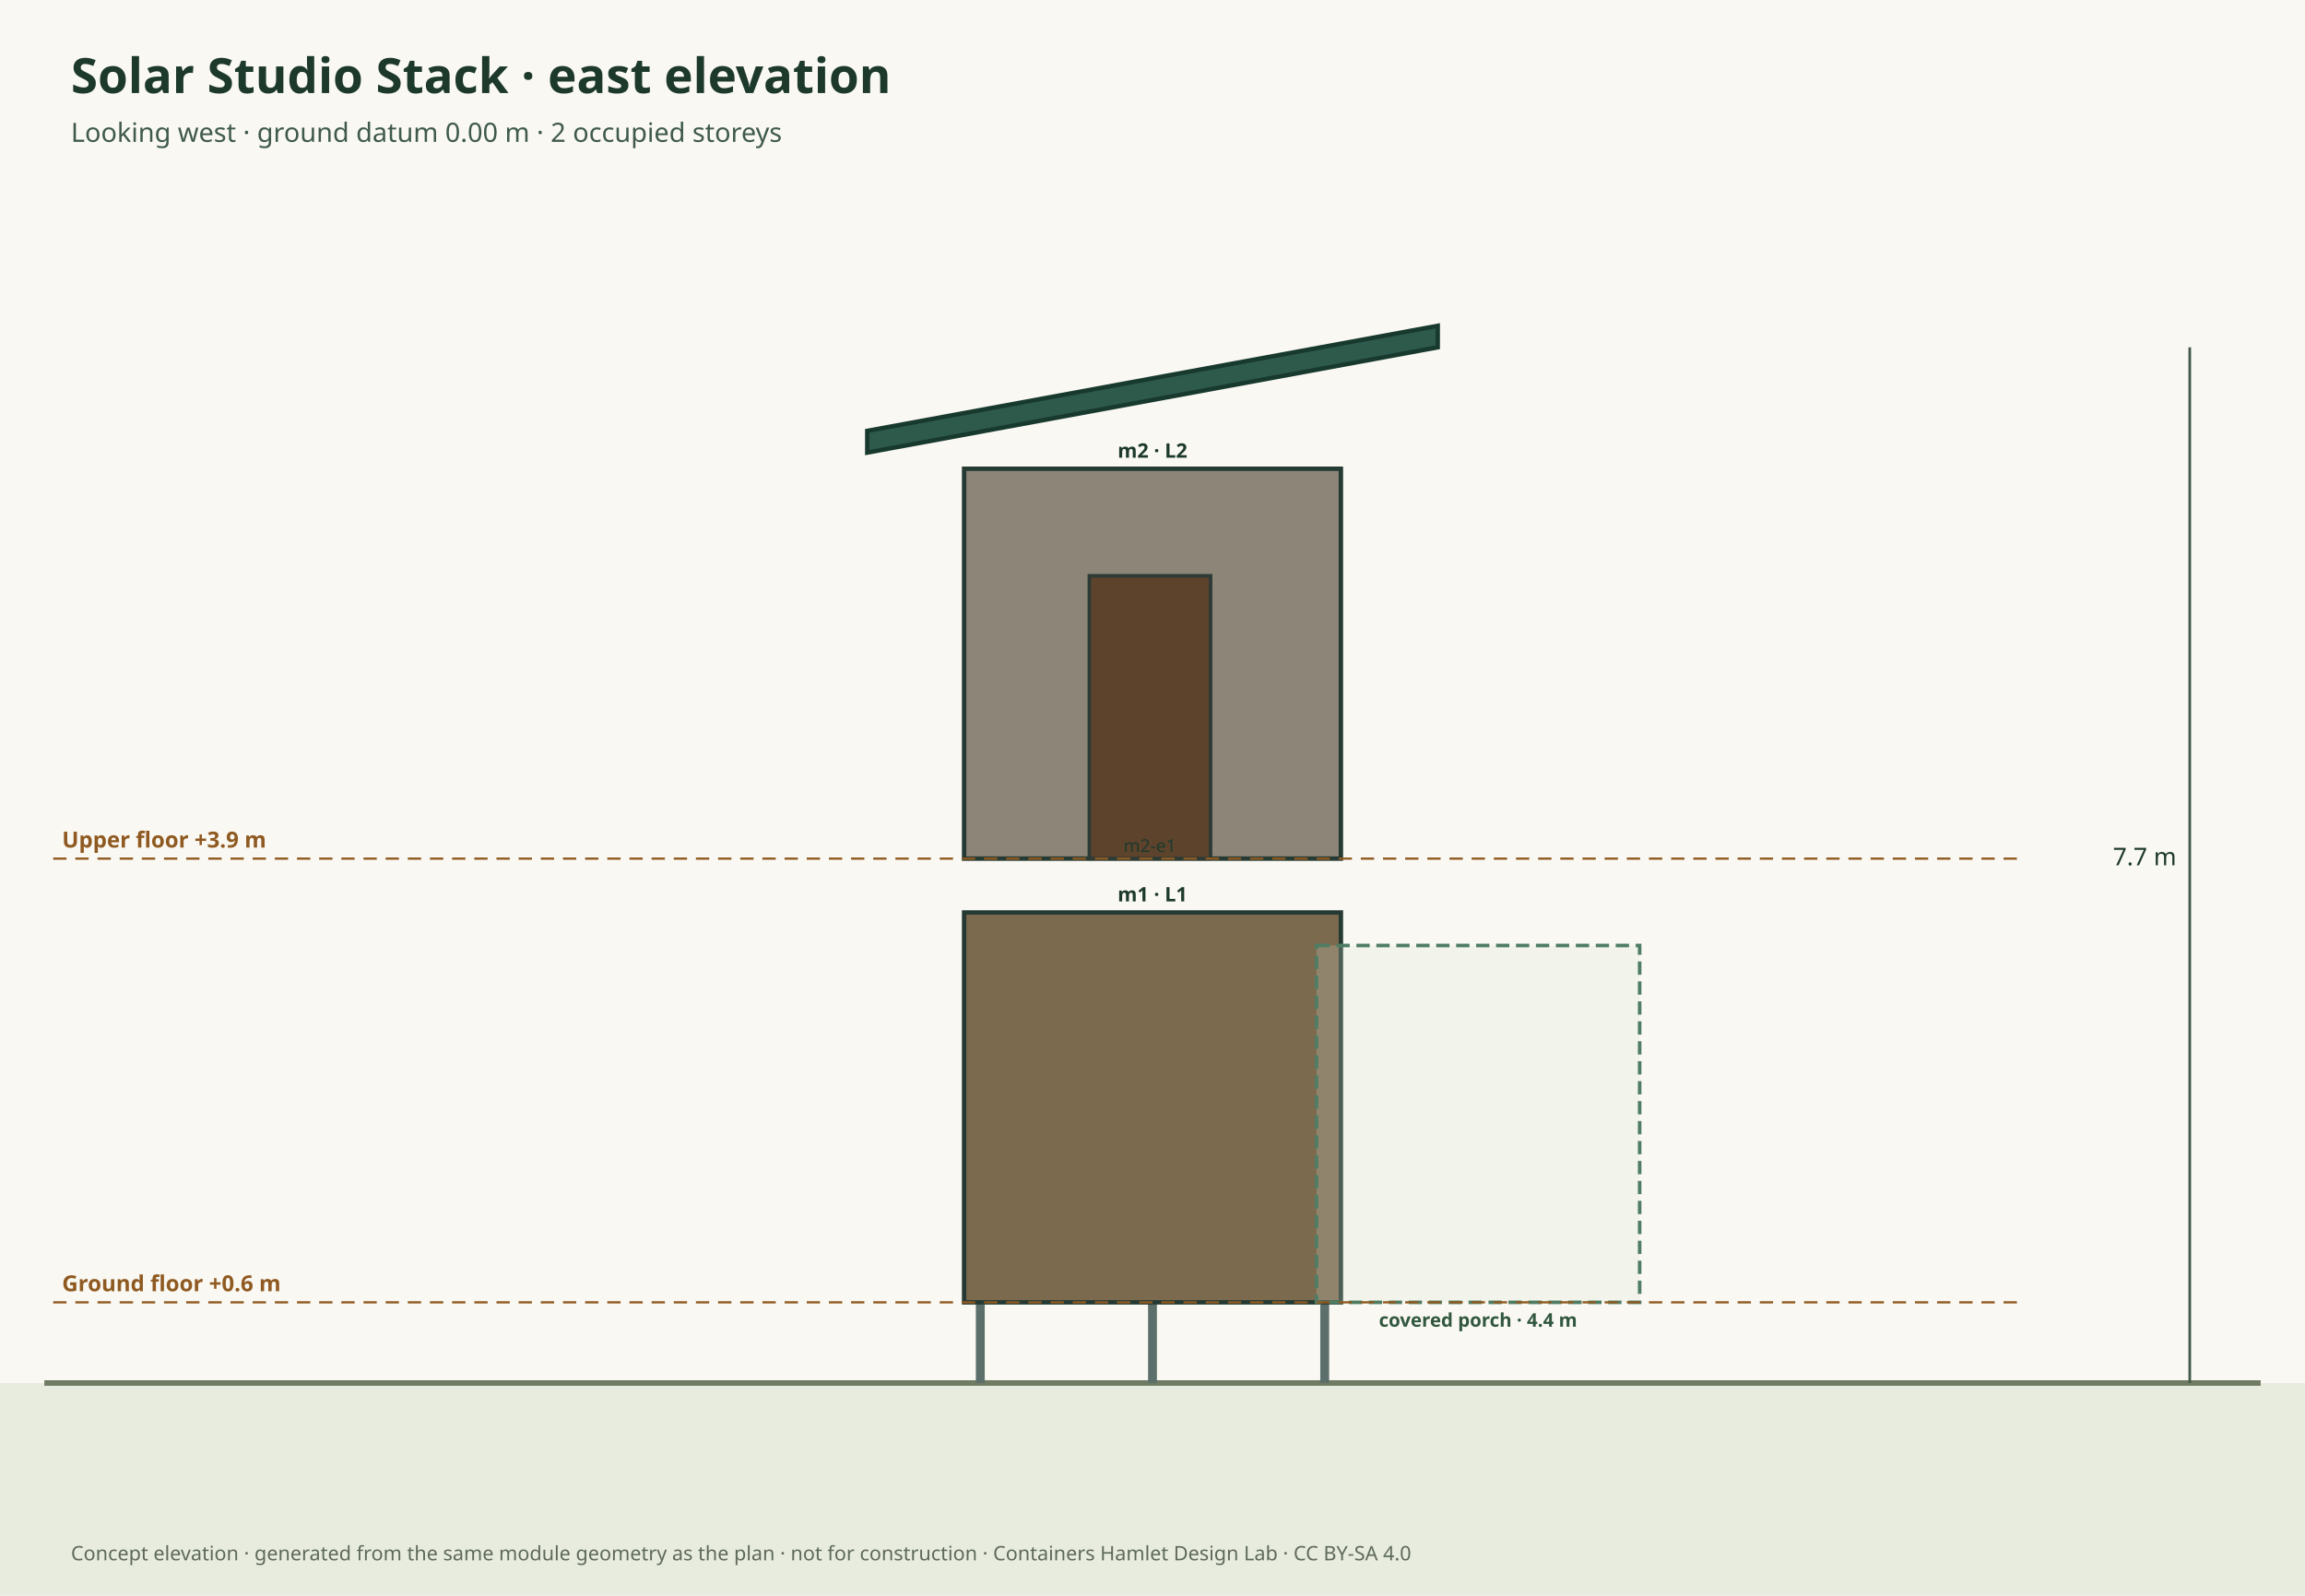
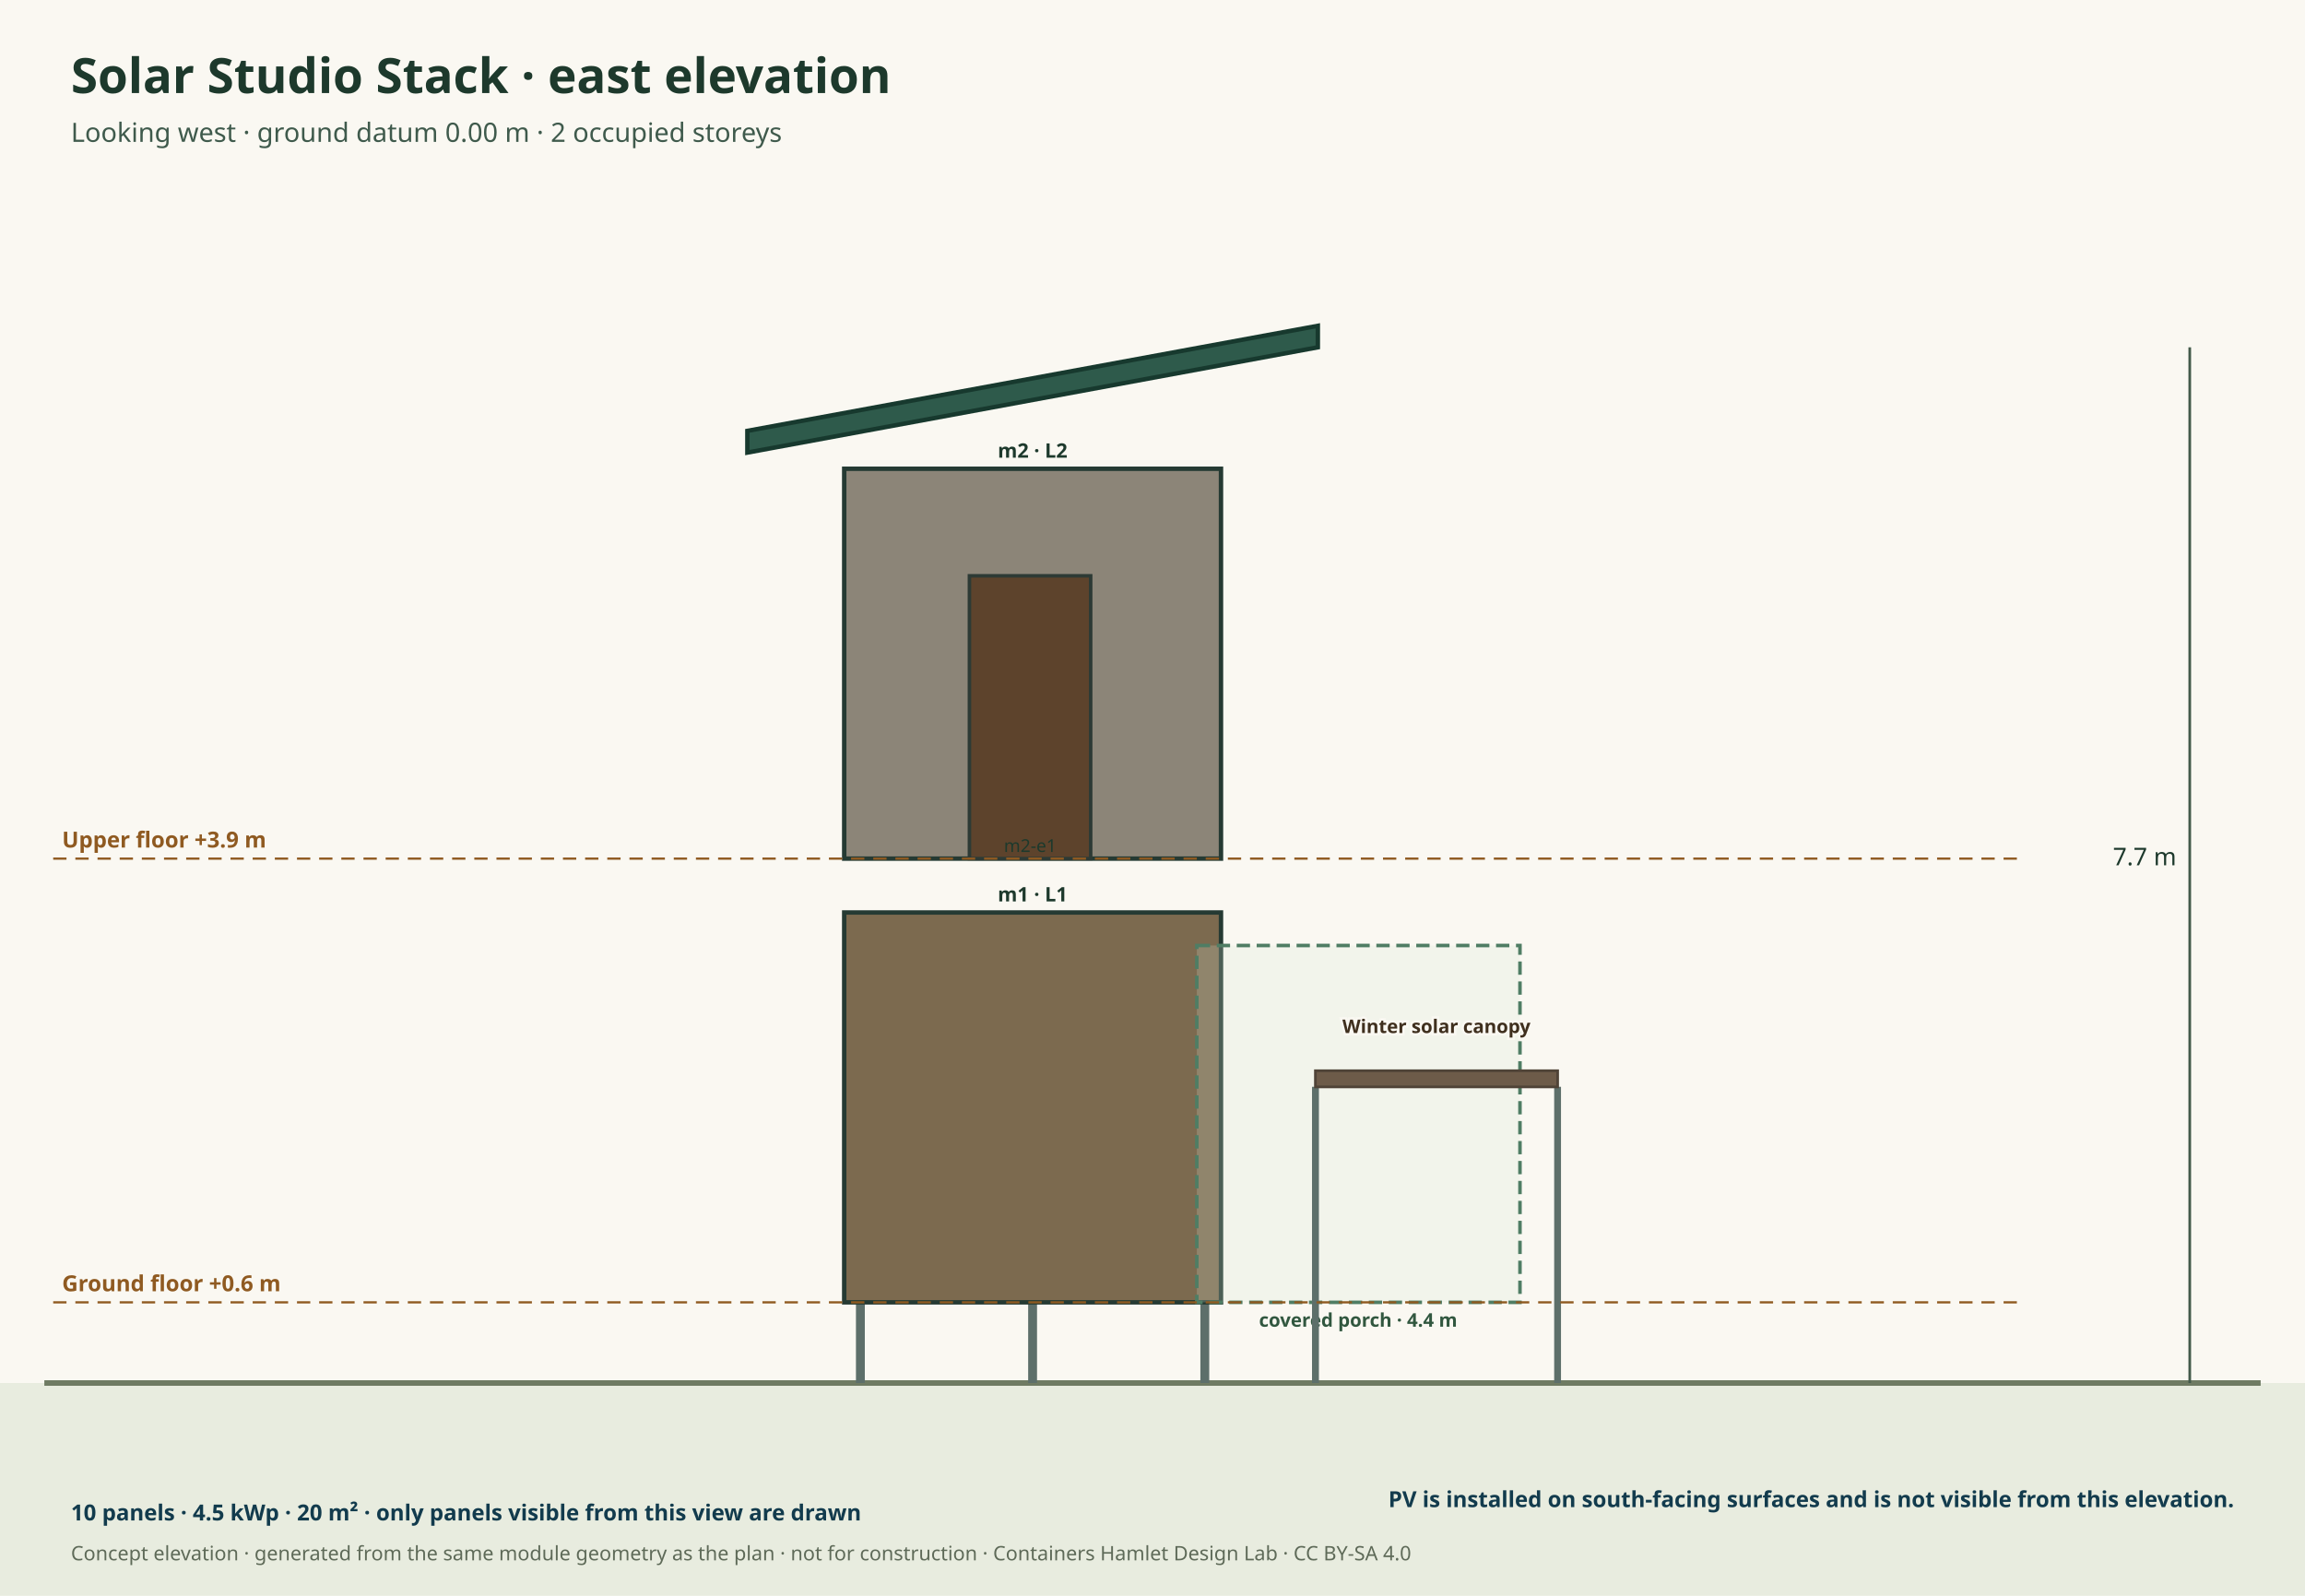
<svg xmlns="http://www.w3.org/2000/svg" viewBox="0 0 1040 720" role="img" aria-labelledby="concept-hamlet-solar-studio-stack-elevation-east-t concept-hamlet-solar-studio-stack-elevation-east-d">
  <rect width="1040" height="720" fill="#faf8f2" />
  <text x="32" y="42" font-family="system-ui, sans-serif" font-size="22" font-weight="800" fill="#1d392c">Solar Studio Stack · east elevation</text>
  <text x="32" y="64" font-family="system-ui, sans-serif" font-size="12" fill="#3f5a4c">Looking west · ground datum 0.00 m · 2 occupied storeys</text>
  <rect x="0" y="624" width="1040" height="96" fill="#e8ecdf" />
  <line x1="20" y1="624" x2="1020" y2="624" stroke="#6f7b63" stroke-width="2.5" />
-   <line x1="442.3" y1="624" x2="442.3" y2="587.6" stroke="#5d6f6a" stroke-width="4" />
-   <line x1="520" y1="624" x2="520" y2="587.6" stroke="#5d6f6a" stroke-width="4" />
-   <line x1="597.7" y1="624" x2="597.7" y2="587.6" stroke="#5d6f6a" stroke-width="4" />
-   <rect x="435" y="411.7" width="170" height="175.9" fill="#7c6a4f" stroke="#253a33" stroke-width="2" />
-   <text x="520" y="406.7" text-anchor="middle" font-family="system-ui, sans-serif" font-size="9" font-weight="800" fill="#1d392c" stroke="#faf8f2" stroke-width="2.2" paint-order="stroke">m1 · L1</text>
-   <rect x="435" y="211.5" width="170" height="175.9" fill="#8c8578" stroke="#253a33" stroke-width="2" />
-   <text x="520" y="206.5" text-anchor="middle" font-family="system-ui, sans-serif" font-size="9" font-weight="800" fill="#1d392c" stroke="#faf8f2" stroke-width="2.2" paint-order="stroke">m2 · L2</text>
-   <rect x="491.5" y="259.8" width="54.7" height="127.6" fill="#5d432c" stroke="#2d3a35" stroke-width="1.6" />
-   <text x="518.8" y="384.4" text-anchor="middle" font-family="system-ui, sans-serif" font-size="8" fill="#1d392c">m2-e1</text>
-   <rect x="594" y="426.6" width="145.8" height="161" fill="#d8e6d3" fill-opacity="0.22" stroke="#4f7d64" stroke-width="1.6" stroke-dasharray="6 3" />
-   <text x="666.9" y="598.6" text-anchor="middle" font-family="system-ui, sans-serif" font-size="8.5" font-weight="700" fill="#31573f" stroke="#faf8f2" stroke-width="2" paint-order="stroke">covered porch · 4.4 m</text>
-   <path d="M391.3 204.2L648.7 156.7L648.7 147L391.3 194.4Z" fill="#245244" fill-opacity="0.95" stroke="#17392e" stroke-width="2" />
+   <line x1="388.2" y1="624" x2="388.2" y2="587.6" stroke="#5d6f6a" stroke-width="4" />
+   <line x1="465.9" y1="624" x2="465.9" y2="587.6" stroke="#5d6f6a" stroke-width="4" />
+   <line x1="543.6" y1="624" x2="543.6" y2="587.6" stroke="#5d6f6a" stroke-width="4" />
+   <rect x="380.9" y="411.7" width="170" height="175.9" fill="#7c6a4f" stroke="#253a33" stroke-width="2" />
+   <text x="465.9" y="406.7" text-anchor="middle" font-family="system-ui, sans-serif" font-size="9" font-weight="800" fill="#1d392c" stroke="#faf8f2" stroke-width="2.2" paint-order="stroke">m1 · L1</text>
+   <rect x="380.9" y="211.5" width="170" height="175.9" fill="#8c8578" stroke="#253a33" stroke-width="2" />
+   <text x="465.9" y="206.5" text-anchor="middle" font-family="system-ui, sans-serif" font-size="9" font-weight="800" fill="#1d392c" stroke="#faf8f2" stroke-width="2.2" paint-order="stroke">m2 · L2</text>
+   <rect x="437.4" y="259.8" width="54.7" height="127.6" fill="#5d432c" stroke="#2d3a35" stroke-width="1.6" />
+   <text x="464.8" y="384.4" text-anchor="middle" font-family="system-ui, sans-serif" font-size="8" fill="#1d392c">m2-e1</text>
+   <rect x="540" y="426.6" width="145.8" height="161" fill="#d8e6d3" fill-opacity="0.22" stroke="#4f7d64" stroke-width="1.6" stroke-dasharray="6 3" />
+   <text x="612.8" y="598.6" text-anchor="middle" font-family="system-ui, sans-serif" font-size="8.5" font-weight="700" fill="#31573f" stroke="#faf8f2" stroke-width="2" paint-order="stroke">covered porch · 4.4 m</text>
+   <path d="M337.2 204.2L594.6 156.7L594.6 147L337.2 194.4Z" fill="#245244" fill-opacity="0.95" stroke="#17392e" stroke-width="2" />
+   <line x1="593.5" y1="624" x2="593.5" y2="490.4" stroke="#5d6f6a" stroke-width="3" />
+   <line x1="593.5" y1="624" x2="593.5" y2="490.4" stroke="#5d6f6a" stroke-width="3" />
+   <line x1="702.8" y1="624" x2="702.8" y2="490.4" stroke="#5d6f6a" stroke-width="3" />
+   <line x1="702.8" y1="624" x2="702.8" y2="490.4" stroke="#5d6f6a" stroke-width="3" />
+   <rect x="593.5" y="483.1" width="109.3" height="7.3" fill="#6d5b49" stroke="#4f4337" stroke-width="1.2" />
+   <text x="648.1" y="466.1" text-anchor="middle" font-family="system-ui, sans-serif" font-size="8.5" font-weight="700" fill="#3f2f1e" stroke="#faf8f2" stroke-width="2.2" paint-order="stroke">Winter solar canopy</text>
  <line x1="24" y1="587.6" x2="910" y2="587.6" stroke="#8f5a21" stroke-width="1" stroke-dasharray="6 4" />
  <text x="28" y="582.6" font-family="system-ui, sans-serif" font-size="10" font-weight="700" fill="#8f5a21">Ground floor +0.6 m</text>
  <line x1="24" y1="387.4" x2="910" y2="387.4" stroke="#8f5a21" stroke-width="1" stroke-dasharray="6 4" />
  <text x="28" y="382.4" font-family="system-ui, sans-serif" font-size="10" font-weight="700" fill="#8f5a21">Upper floor +3.9 m</text>
  <line x1="988" y1="624" x2="988" y2="156.7" stroke="#435a4a" stroke-width="1.2" />
  <text x="982" y="390.4" text-anchor="end" font-family="system-ui, sans-serif" font-size="11" fill="#1d392c">7.7 m</text>
+   <text x="1008" y="680" text-anchor="end" font-family="system-ui, sans-serif" font-size="10" font-weight="700" fill="#123b4d">PV is installed on south-facing surfaces and is not visible from this elevation.</text>
+   <text x="32" y="686" font-family="system-ui, sans-serif" font-size="10" font-weight="700" fill="#123b4d">10 panels · 4.5 kWp · 20 m² · only panels visible from this view are drawn</text>
  <text x="32" y="704" font-family="system-ui, sans-serif" font-size="9" fill="#5e6a58">Concept elevation · generated from the same module geometry as the plan · not for construction · Containers Hamlet Design Lab · CC BY-SA 4.0</text>
</svg>
